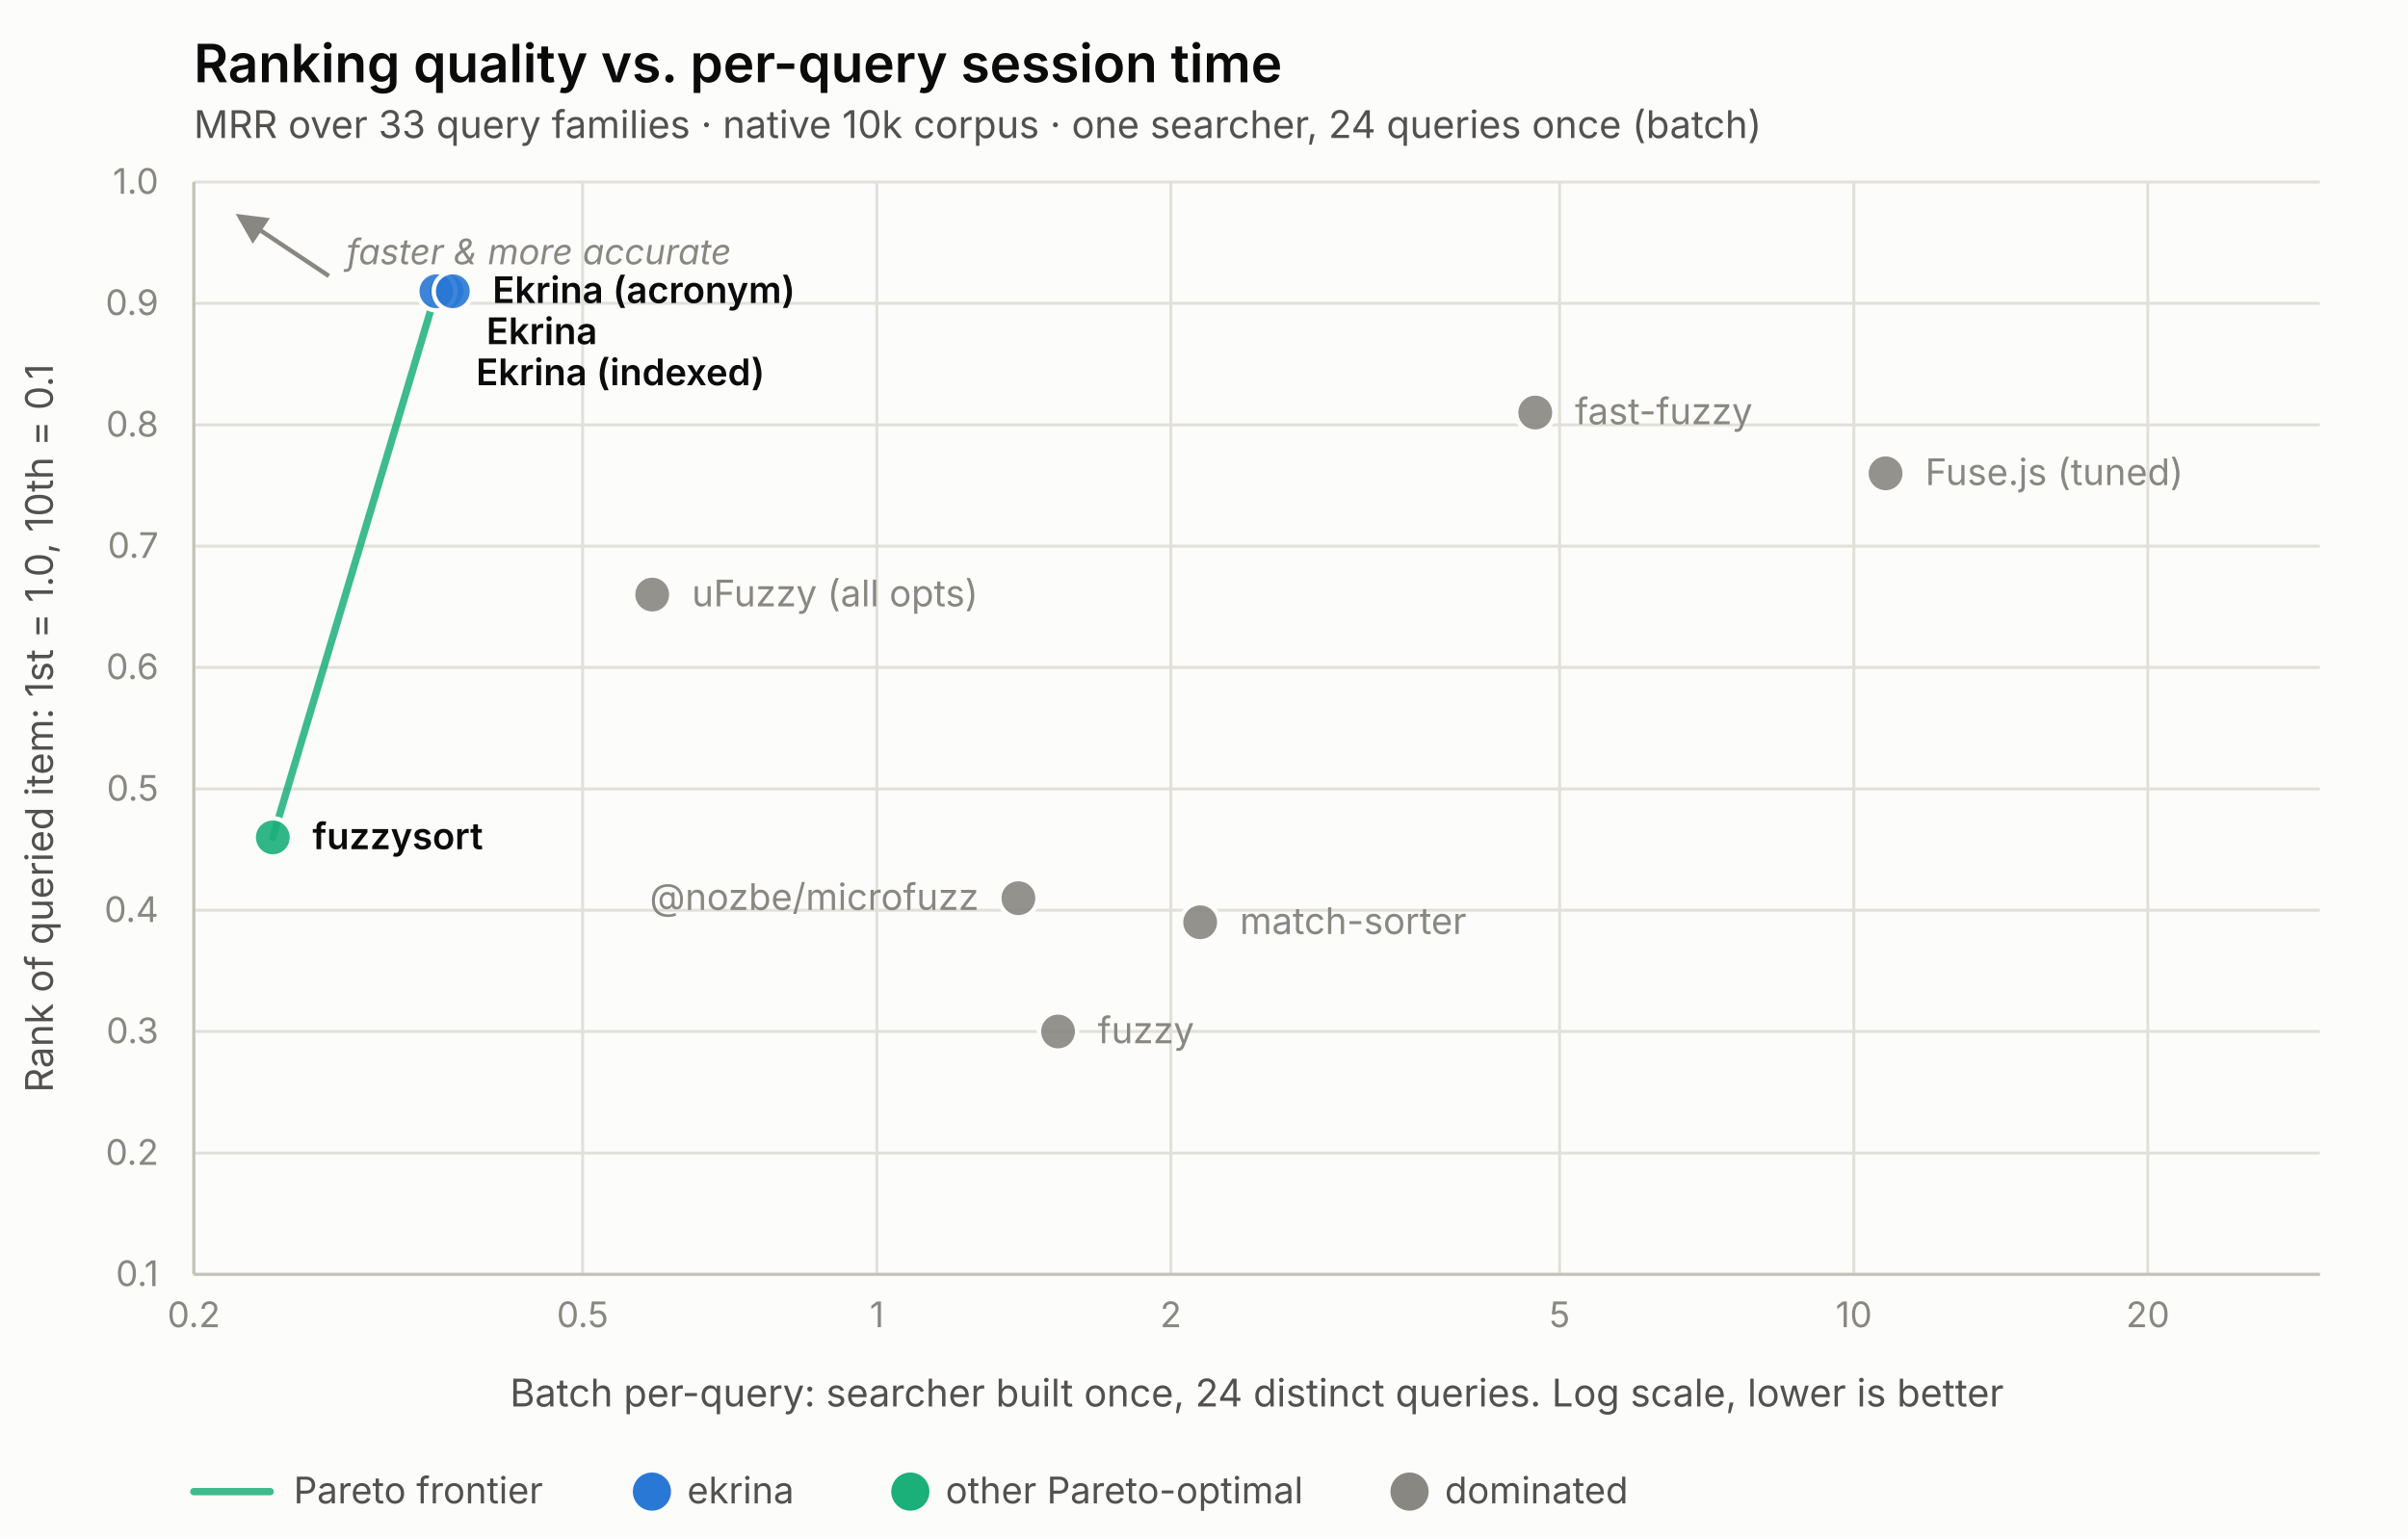
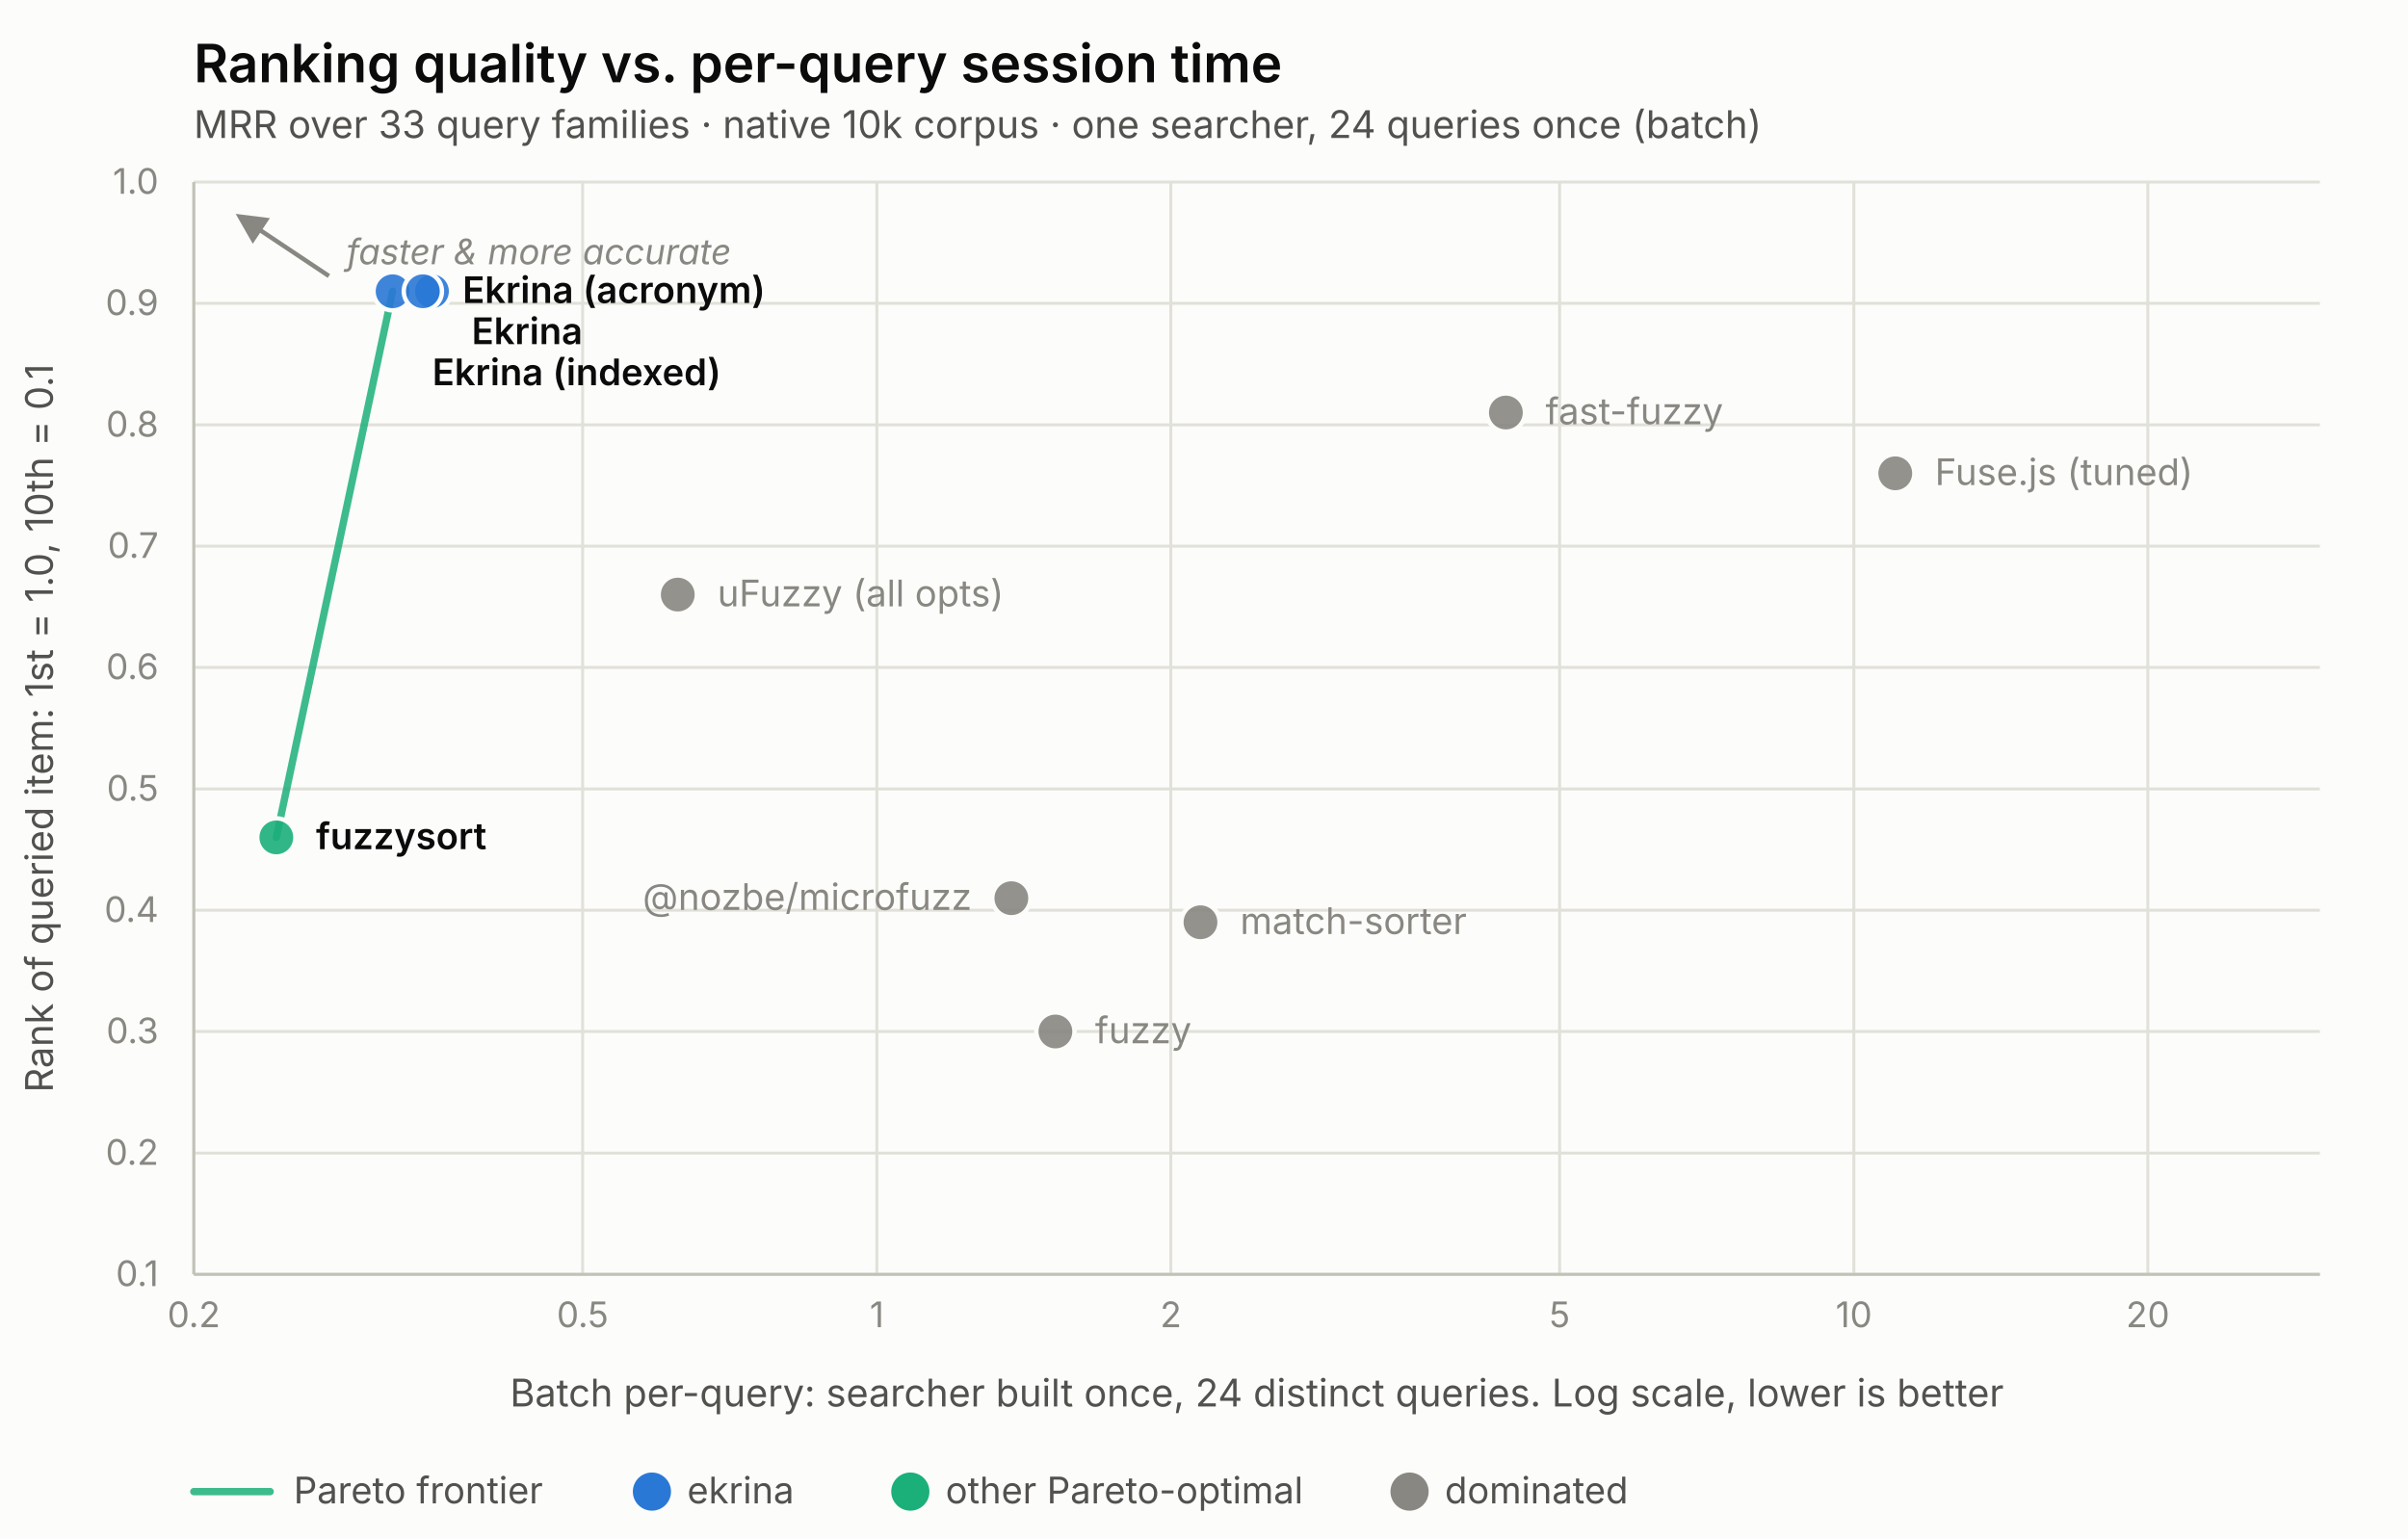
<svg xmlns="http://www.w3.org/2000/svg" viewBox="0 0 820 524" font-family="system-ui, -apple-system, 'Segoe UI', sans-serif" role="img" aria-labelledby="pareto-query-title pareto-query-desc">
  <defs>
    <marker id="arrow" viewBox="0 0 10 10" refX="8" refY="5" markerWidth="7" markerHeight="7" orient="auto-start-reverse">
      <path d="M0 0 L10 5 L0 10 z" fill="#898781" />
    </marker>
  </defs>
  <rect x="0" y="0" width="820" height="524" fill="#fcfcfb" />
  <text x="66" y="28" fill="#0b0b0b" font-size="18" font-weight="600">Ranking quality vs. per-query session time</text>
  <text x="66" y="47" fill="#52514e" font-size="13">MRR over 33 query families · native 10k corpus · one searcher, 24 queries once (batch)</text>
  <g>
    <line x1="66" y1="62" x2="66" y2="434" stroke="#e1e0d9" />
    <line x1="198.4" y1="62" x2="198.4" y2="434" stroke="#e1e0d9" />
    <line x1="298.6" y1="62" x2="298.6" y2="434" stroke="#e1e0d9" />
    <line x1="398.7" y1="62" x2="398.7" y2="434" stroke="#e1e0d9" />
    <line x1="531.1" y1="62" x2="531.1" y2="434" stroke="#e1e0d9" />
    <line x1="631.3" y1="62" x2="631.3" y2="434" stroke="#e1e0d9" />
    <line x1="731.4" y1="62" x2="731.4" y2="434" stroke="#e1e0d9" />
    <line x1="66" y1="434" x2="790" y2="434" stroke="#e1e0d9" />
    <line x1="66" y1="392.7" x2="790" y2="392.7" stroke="#e1e0d9" />
    <line x1="66" y1="351.3" x2="790" y2="351.3" stroke="#e1e0d9" />
    <line x1="66" y1="310" x2="790" y2="310" stroke="#e1e0d9" />
    <line x1="66" y1="268.7" x2="790" y2="268.7" stroke="#e1e0d9" />
    <line x1="66" y1="227.3" x2="790" y2="227.3" stroke="#e1e0d9" />
    <line x1="66" y1="186" x2="790" y2="186" stroke="#e1e0d9" />
    <line x1="66" y1="144.7" x2="790" y2="144.7" stroke="#e1e0d9" />
    <line x1="66" y1="103.3" x2="790" y2="103.3" stroke="#e1e0d9" />
    <line x1="66" y1="62" x2="790" y2="62" stroke="#e1e0d9" />
  </g>
  <line x1="66" y1="434" x2="790" y2="434" stroke="#c3c2b7" />
  <line x1="66" y1="62" x2="66" y2="434" stroke="#c3c2b7" />
  <g>
    <text x="66" y="452" text-anchor="middle" fill="#898781" font-size="12" font-variant-numeric="tabular-nums">0.2</text>
    <text x="198.4" y="452" text-anchor="middle" fill="#898781" font-size="12" font-variant-numeric="tabular-nums">0.5</text>
    <text x="298.6" y="452" text-anchor="middle" fill="#898781" font-size="12" font-variant-numeric="tabular-nums">1</text>
    <text x="398.7" y="452" text-anchor="middle" fill="#898781" font-size="12" font-variant-numeric="tabular-nums">2</text>
    <text x="531.1" y="452" text-anchor="middle" fill="#898781" font-size="12" font-variant-numeric="tabular-nums">5</text>
    <text x="631.3" y="452" text-anchor="middle" fill="#898781" font-size="12" font-variant-numeric="tabular-nums">10</text>
    <text x="731.4" y="452" text-anchor="middle" fill="#898781" font-size="12" font-variant-numeric="tabular-nums">20</text>
  </g>
  <g>
    <text x="54" y="438" text-anchor="end" fill="#898781" font-size="12" font-variant-numeric="tabular-nums">0.1</text>
    <text x="54" y="396.7" text-anchor="end" fill="#898781" font-size="12" font-variant-numeric="tabular-nums">0.2</text>
    <text x="54" y="355.3" text-anchor="end" fill="#898781" font-size="12" font-variant-numeric="tabular-nums">0.3</text>
    <text x="54" y="314" text-anchor="end" fill="#898781" font-size="12" font-variant-numeric="tabular-nums">0.4</text>
    <text x="54" y="272.7" text-anchor="end" fill="#898781" font-size="12" font-variant-numeric="tabular-nums">0.5</text>
    <text x="54" y="231.3" text-anchor="end" fill="#898781" font-size="12" font-variant-numeric="tabular-nums">0.6</text>
    <text x="54" y="190" text-anchor="end" fill="#898781" font-size="12" font-variant-numeric="tabular-nums">0.7</text>
    <text x="54" y="148.7" text-anchor="end" fill="#898781" font-size="12" font-variant-numeric="tabular-nums">0.8</text>
    <text x="54" y="107.3" text-anchor="end" fill="#898781" font-size="12" font-variant-numeric="tabular-nums">0.9</text>
    <text x="54" y="66" text-anchor="end" fill="#898781" font-size="12" font-variant-numeric="tabular-nums">1.0</text>
  </g>
  <text x="428" y="479" text-anchor="middle" fill="#52514e" font-size="13">Batch per-query: searcher built once, 24 distinct queries. Log scale, lower is better</text>
  <text transform="translate(18,248) rotate(-90)" text-anchor="middle" fill="#52514e" font-size="13">Rank of queried item: 1st = 1.0, 10th = 0.1</text>
-   <path d="M92.9 285.2 L148.6 99.2" fill="none" stroke="#1baf7a" stroke-width="2.5" stroke-linejoin="round" stroke-linecap="round" opacity="0.85" />
+   <path d="M94.1 285.2 L133.7 99.2" fill="none" stroke="#1baf7a" stroke-width="2.5" stroke-linejoin="round" stroke-linecap="round" opacity="0.85" />
  <g transform="translate(78,70)">
    <line x1="34" y1="24" x2="4" y2="4" stroke="#898781" stroke-width="1.5" marker-end="url(#arrow)" />
    <text x="40" y="20" fill="#898781" font-size="12" font-style="italic">faster &amp; more accurate</text>
  </g>
  <g>
-     <circle cx="152.1" cy="99.2" r="6.5" fill="#2a78d6" fill-opacity="0.9" stroke="#fcfcfb" stroke-width="1.5" />
-     <circle cx="148.6" cy="99.2" r="6.5" fill="#2a78d6" fill-opacity="0.9" stroke="#fcfcfb" stroke-width="1.5" />
-     <circle cx="154.2" cy="99.2" r="6.5" fill="#2a78d6" fill-opacity="0.9" stroke="#fcfcfb" stroke-width="1.5" />
-     <circle cx="522.8" cy="140.5" r="6.5" fill="#898781" fill-opacity="0.9" stroke="#fcfcfb" stroke-width="1.5" />
-     <circle cx="642.1" cy="161.2" r="6.5" fill="#898781" fill-opacity="0.9" stroke="#fcfcfb" stroke-width="1.5" />
-     <circle cx="222.1" cy="202.5" r="6.5" fill="#898781" fill-opacity="0.9" stroke="#fcfcfb" stroke-width="1.5" />
-     <circle cx="92.9" cy="285.2" r="6.5" fill="#1baf7a" fill-opacity="0.9" stroke="#fcfcfb" stroke-width="1.5" />
-     <circle cx="346.8" cy="305.9" r="6.5" fill="#898781" fill-opacity="0.9" stroke="#fcfcfb" stroke-width="1.5" />
-     <circle cx="408.7" cy="314.1" r="6.5" fill="#898781" fill-opacity="0.9" stroke="#fcfcfb" stroke-width="1.5" />
-     <circle cx="360.3" cy="351.3" r="6.5" fill="#898781" fill-opacity="0.9" stroke="#fcfcfb" stroke-width="1.5" />
+     <circle cx="147.1" cy="99.2" r="6.5" fill="#2a78d6" fill-opacity="0.9" stroke="#fcfcfb" stroke-width="1.5" />
+     <circle cx="133.7" cy="99.2" r="6.5" fill="#2a78d6" fill-opacity="0.9" stroke="#fcfcfb" stroke-width="1.5" />
+     <circle cx="144" cy="99.2" r="6.5" fill="#2a78d6" fill-opacity="0.9" stroke="#fcfcfb" stroke-width="1.5" />
+     <circle cx="512.8" cy="140.5" r="6.5" fill="#898781" fill-opacity="0.9" stroke="#fcfcfb" stroke-width="1.5" />
+     <circle cx="645.4" cy="161.2" r="6.5" fill="#898781" fill-opacity="0.9" stroke="#fcfcfb" stroke-width="1.5" />
+     <circle cx="230.8" cy="202.5" r="6.5" fill="#898781" fill-opacity="0.9" stroke="#fcfcfb" stroke-width="1.5" />
+     <circle cx="94.1" cy="285.2" r="6.5" fill="#1baf7a" fill-opacity="0.9" stroke="#fcfcfb" stroke-width="1.5" />
+     <circle cx="344.4" cy="305.9" r="6.5" fill="#898781" fill-opacity="0.9" stroke="#fcfcfb" stroke-width="1.5" />
+     <circle cx="408.8" cy="314.1" r="6.5" fill="#898781" fill-opacity="0.9" stroke="#fcfcfb" stroke-width="1.5" />
+     <circle cx="359.4" cy="351.3" r="6.5" fill="#898781" fill-opacity="0.9" stroke="#fcfcfb" stroke-width="1.5" />
  </g>
  <g>
-     <text x="165.6" y="117.2" text-anchor="start" fill="#0b0b0b" font-size="12.5" font-weight="600">Ekrina</text>
-     <text x="162.1" y="131.2" text-anchor="start" fill="#0b0b0b" font-size="12.5" font-weight="600">Ekrina (indexed)</text>
-     <text x="167.7" y="103.2" text-anchor="start" fill="#0b0b0b" font-size="12.5" font-weight="600">Ekrina (acronym)</text>
-     <text x="106.4" y="289.2" text-anchor="start" fill="#0b0b0b" font-size="12.5" font-weight="600">fuzzysort</text>
-     <text x="536.3" y="144.5" text-anchor="start" fill="#898781" font-size="12.5">fast-fuzzy</text>
-     <text x="655.6" y="165.2" text-anchor="start" fill="#898781" font-size="12.5">Fuse.js (tuned)</text>
-     <text x="235.6" y="206.5" text-anchor="start" fill="#898781" font-size="12.5">uFuzzy (all opts)</text>
-     <text x="333.3" y="309.9" text-anchor="end" fill="#898781" font-size="12.5">@nozbe/microfuzz</text>
-     <text x="422.2" y="318.1" text-anchor="start" fill="#898781" font-size="12.5">match-sorter</text>
-     <text x="373.8" y="355.3" text-anchor="start" fill="#898781" font-size="12.5">fuzzy</text>
+     <text x="160.6" y="117.2" text-anchor="start" fill="#0b0b0b" font-size="12.5" font-weight="600">Ekrina</text>
+     <text x="147.2" y="131.2" text-anchor="start" fill="#0b0b0b" font-size="12.5" font-weight="600">Ekrina (indexed)</text>
+     <text x="157.5" y="103.2" text-anchor="start" fill="#0b0b0b" font-size="12.5" font-weight="600">Ekrina (acronym)</text>
+     <text x="107.6" y="289.2" text-anchor="start" fill="#0b0b0b" font-size="12.5" font-weight="600">fuzzysort</text>
+     <text x="526.3" y="144.5" text-anchor="start" fill="#898781" font-size="12.5">fast-fuzzy</text>
+     <text x="658.9" y="165.2" text-anchor="start" fill="#898781" font-size="12.5">Fuse.js (tuned)</text>
+     <text x="244.3" y="206.5" text-anchor="start" fill="#898781" font-size="12.5">uFuzzy (all opts)</text>
+     <text x="330.9" y="309.9" text-anchor="end" fill="#898781" font-size="12.5">@nozbe/microfuzz</text>
+     <text x="422.3" y="318.1" text-anchor="start" fill="#898781" font-size="12.5">match-sorter</text>
+     <text x="372.9" y="355.3" text-anchor="start" fill="#898781" font-size="12.5">fuzzy</text>
  </g>
  <g>
    <line x1="66" y1="508" x2="92" y2="508" stroke="#1baf7a" stroke-width="2.5" stroke-linecap="round" opacity="0.85" />
    <text x="100" y="512" fill="#52514e" font-size="12.5">Pareto frontier</text>
    <circle cx="222" cy="508" r="6.5" fill="#2a78d6" />
    <text x="234" y="512" fill="#52514e" font-size="12.5">ekrina</text>
    <circle cx="310" cy="508" r="6.5" fill="#1baf7a" />
    <text x="322" y="512" fill="#52514e" font-size="12.5">other Pareto-optimal</text>
    <circle cx="480" cy="508" r="6.5" fill="#898781" />
    <text x="492" y="512" fill="#52514e" font-size="12.5">dominated</text>
  </g>
</svg>
